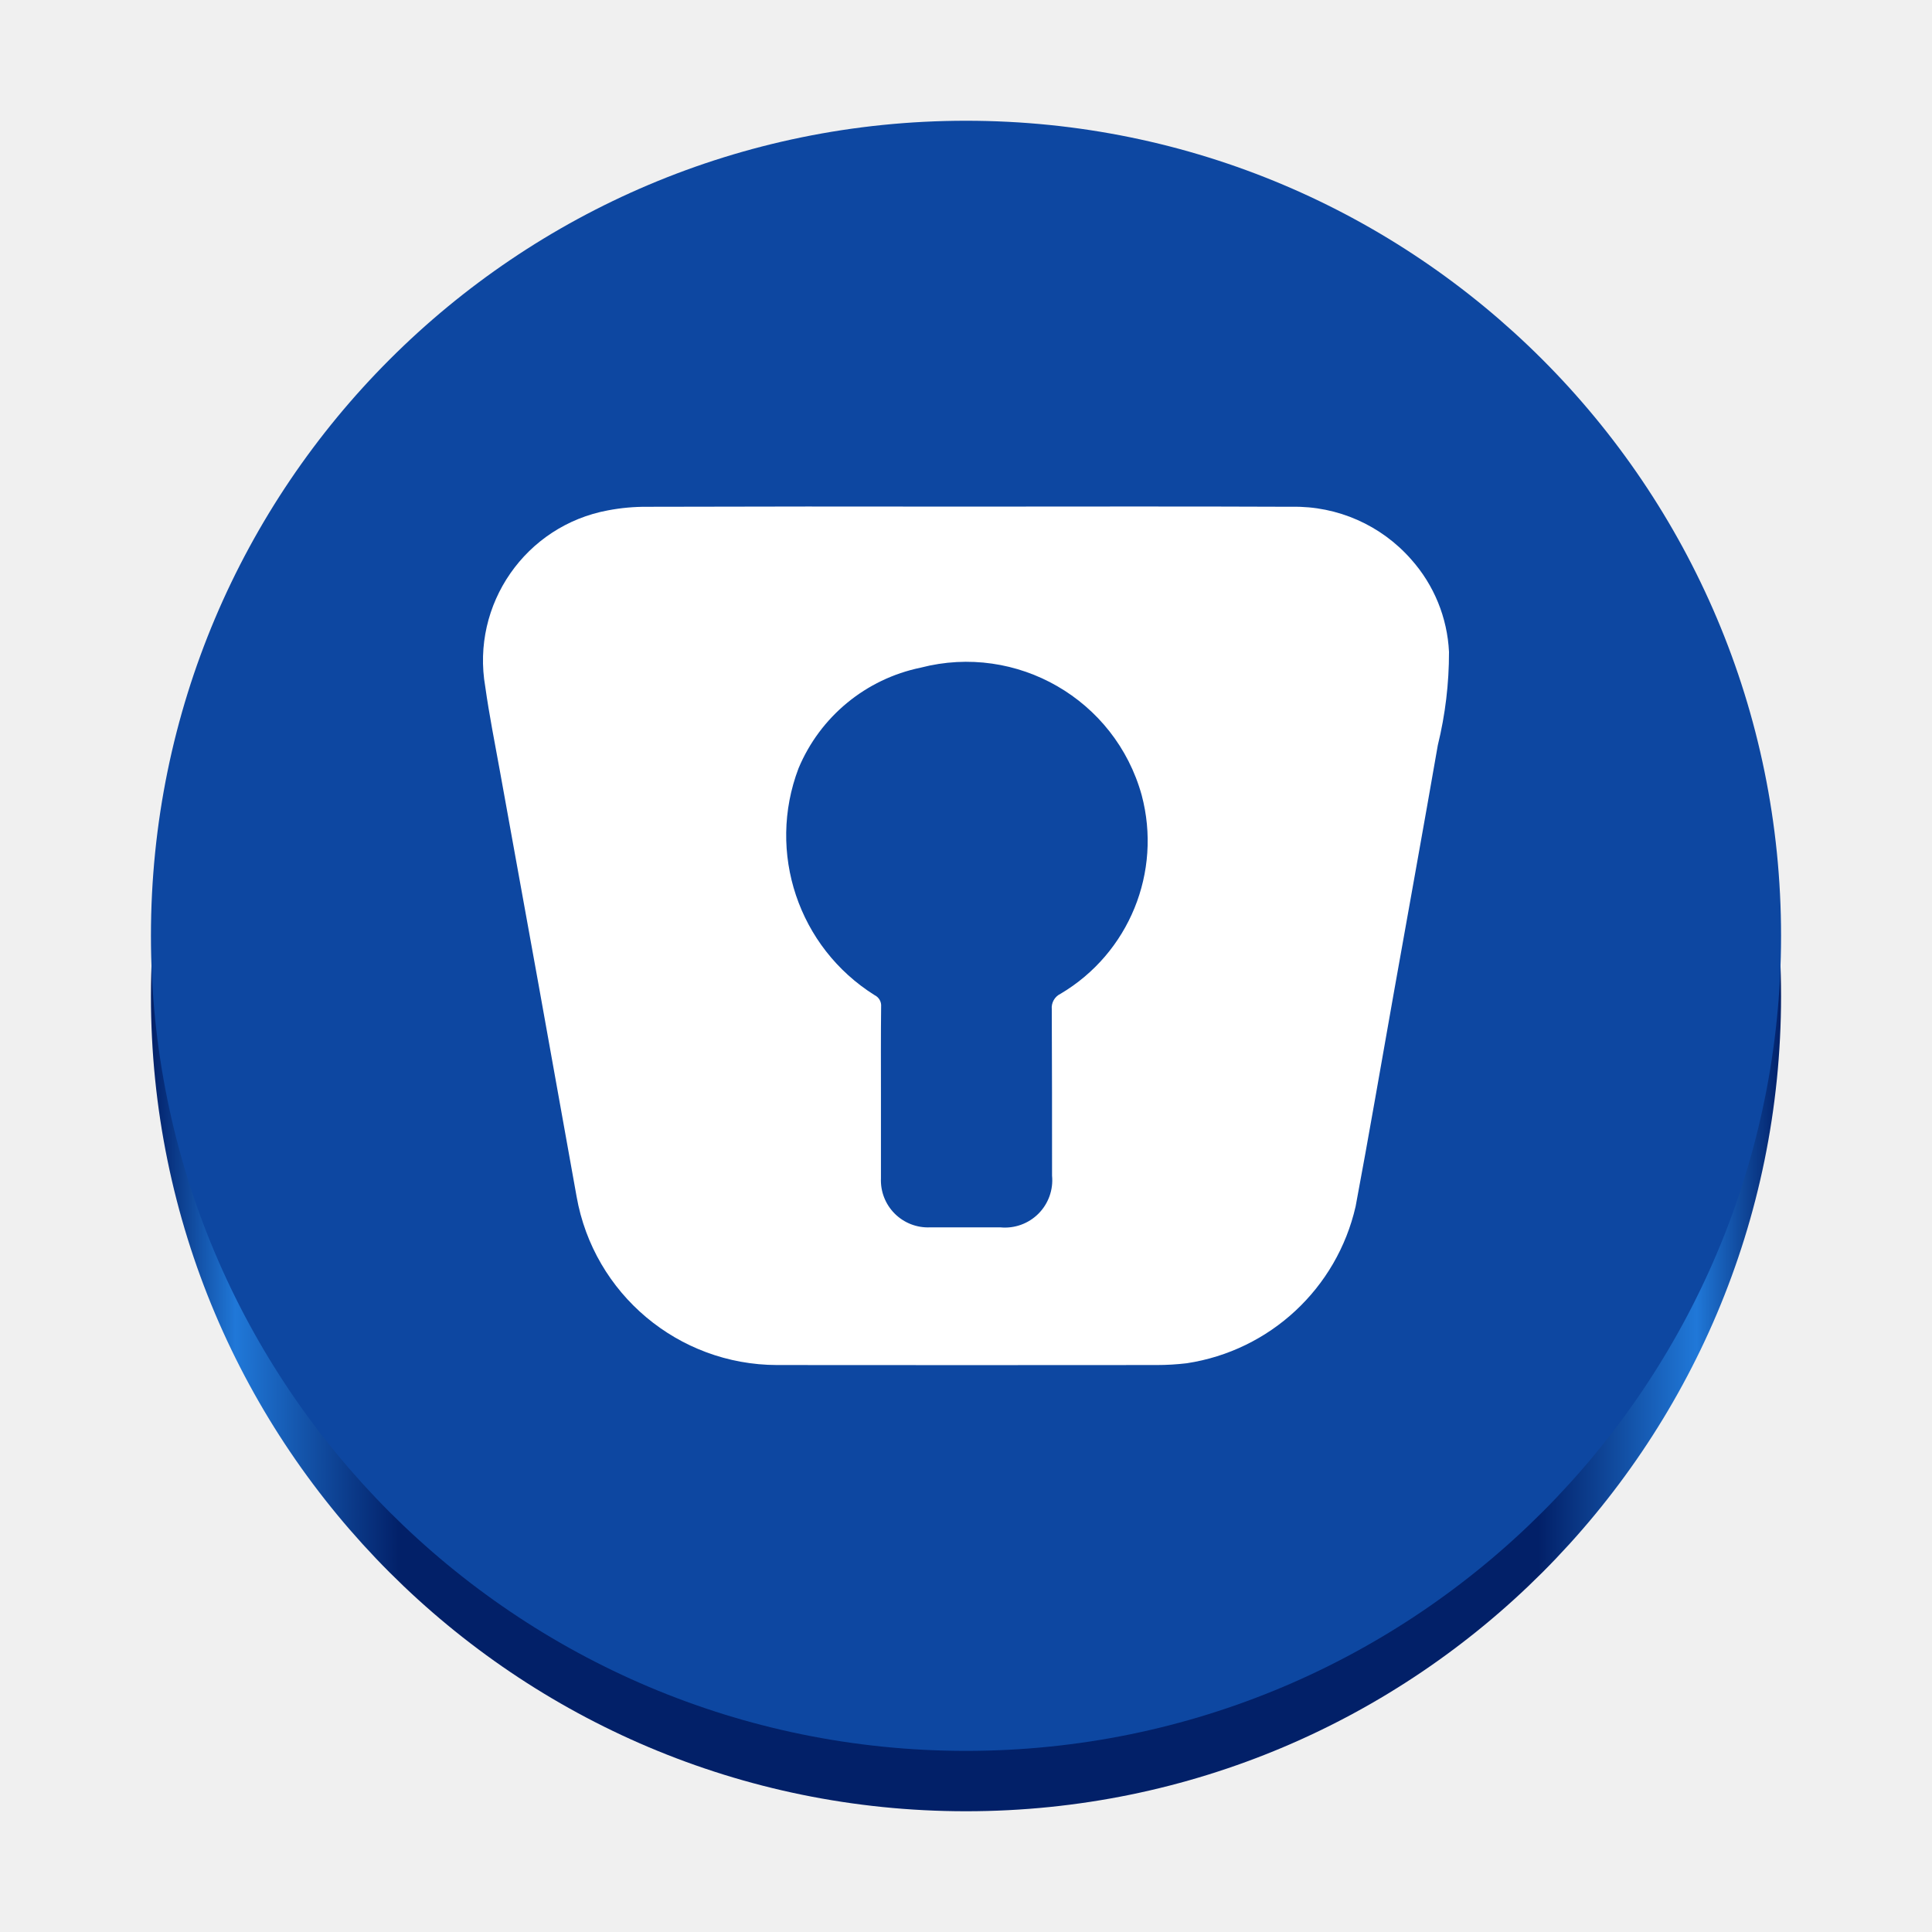
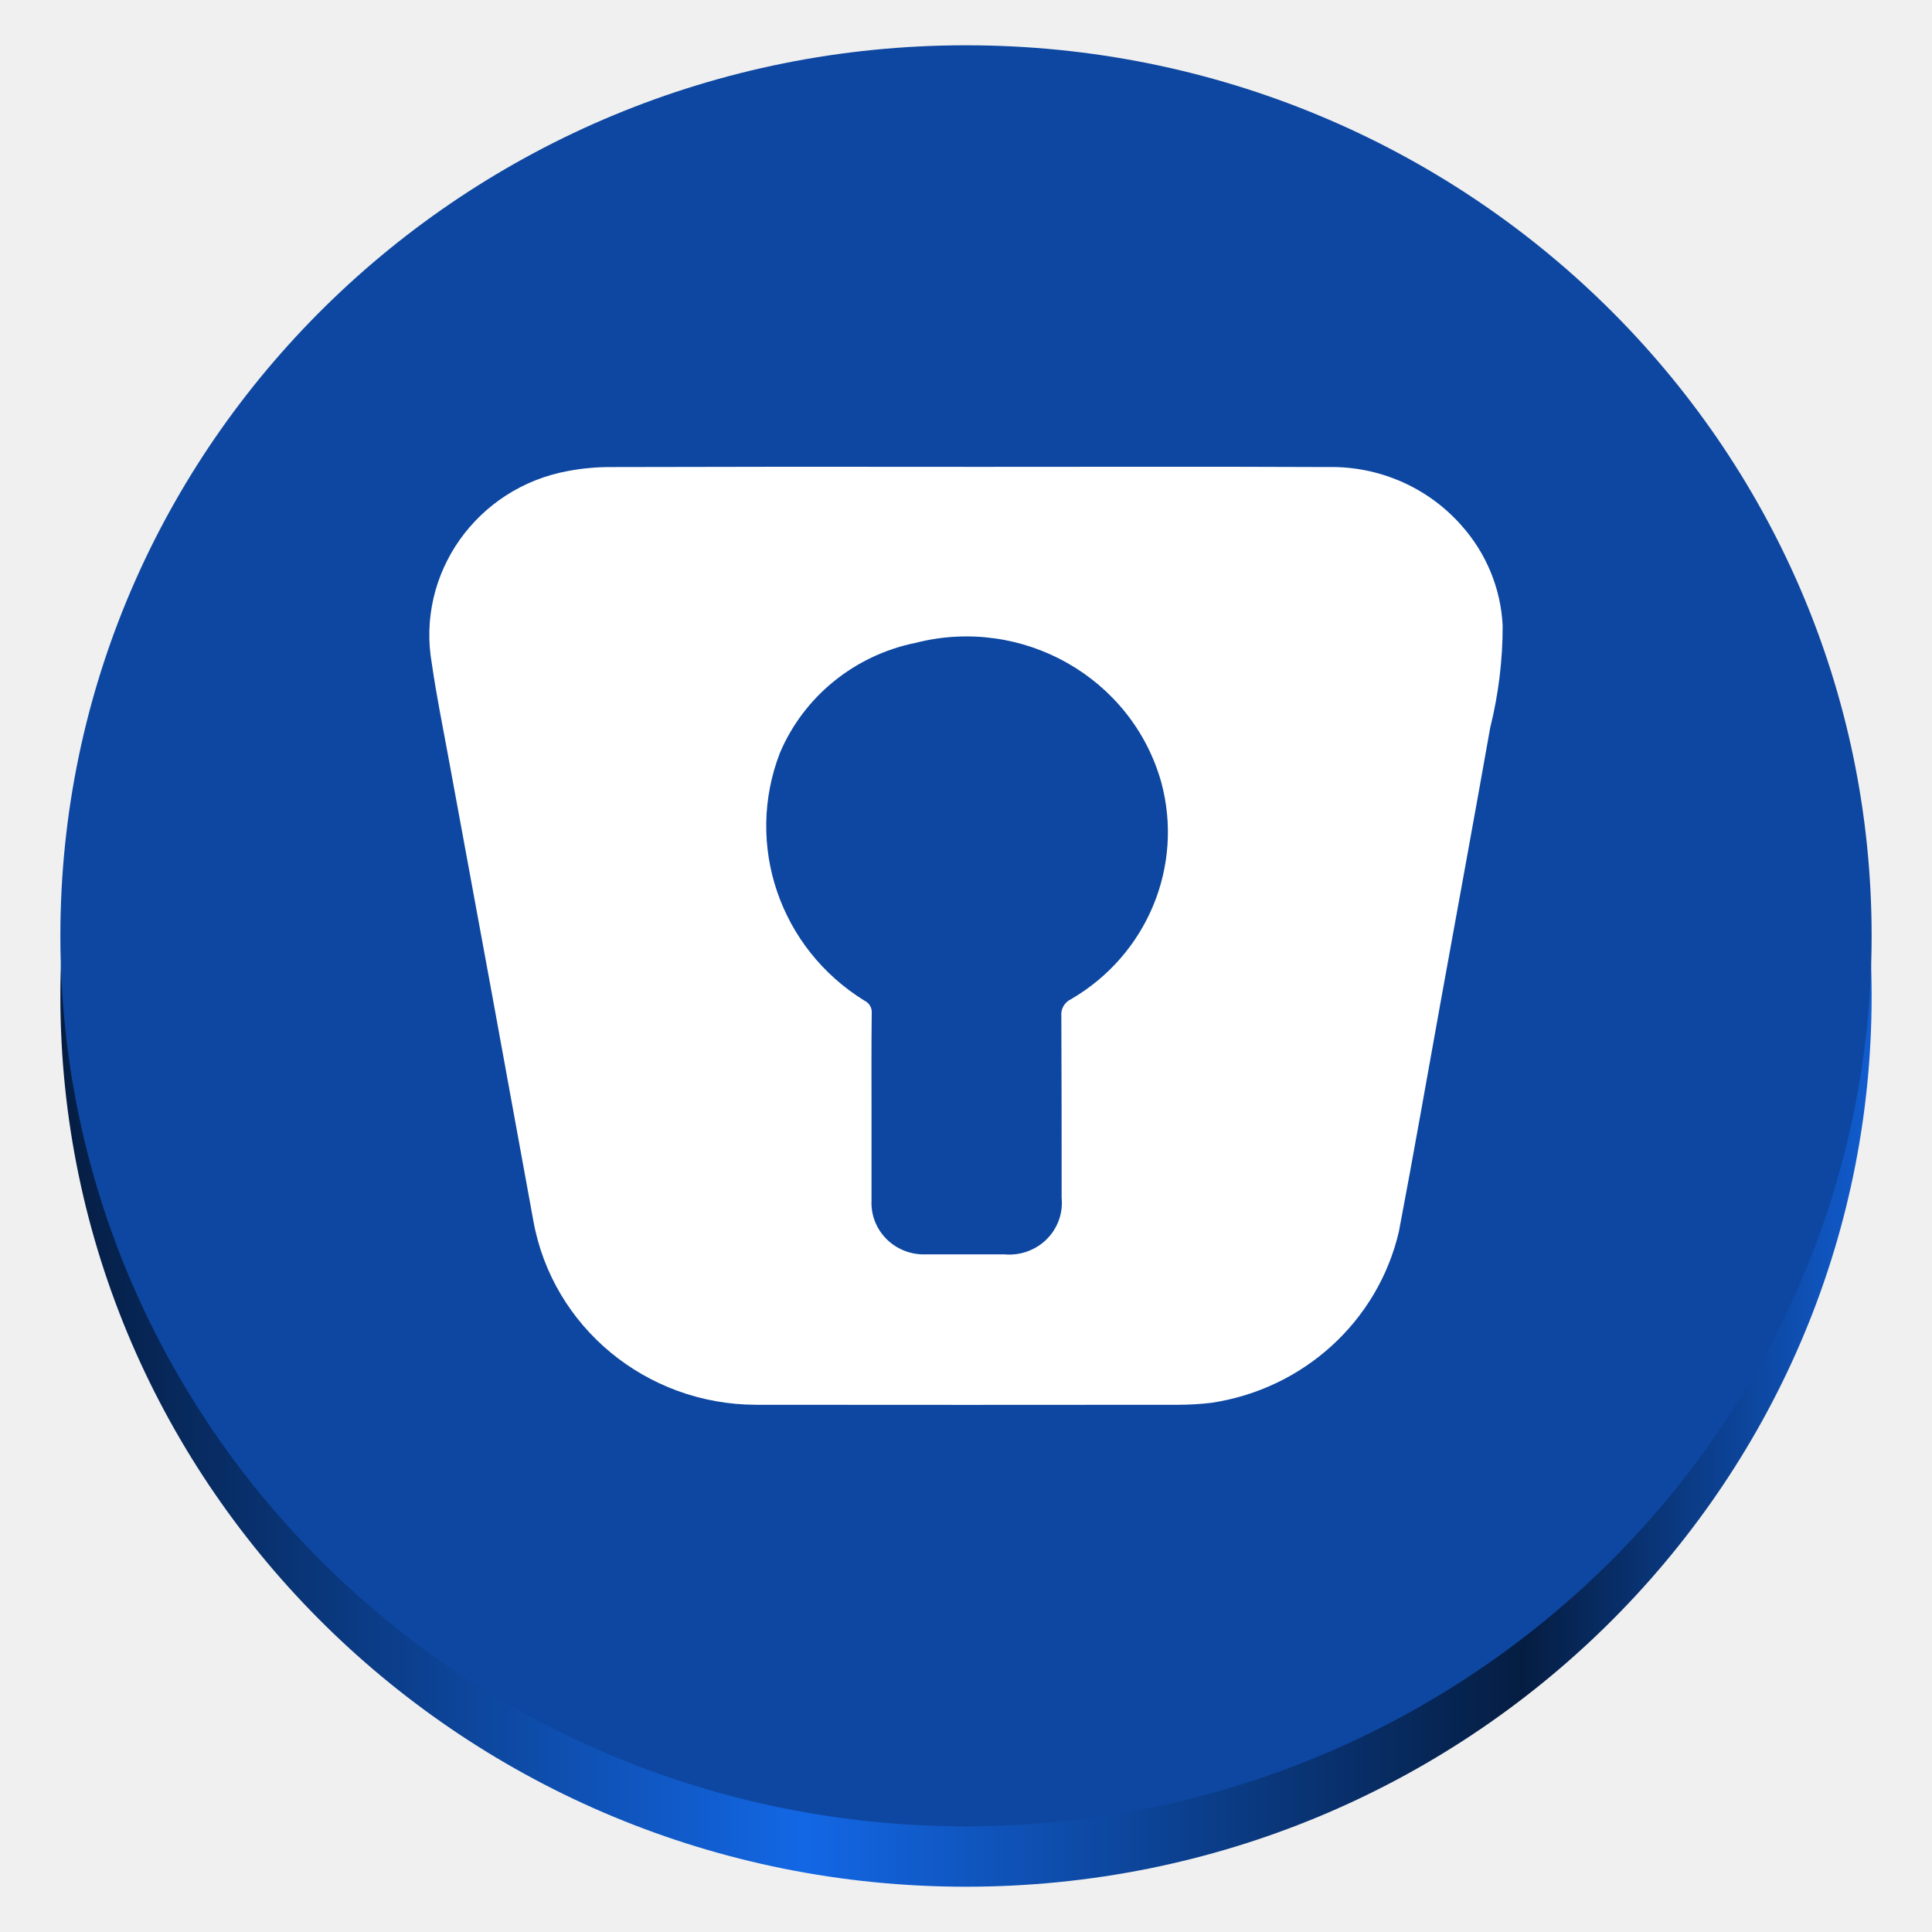
<svg xmlns="http://www.w3.org/2000/svg" xmlns:xlink="http://www.w3.org/1999/xlink" version="1.0" id="Layer_1" x="0px" y="0px" viewBox="0 0 128 128" xml:space="preserve" width="128" height="128">
  <defs id="defs76">
    <linearGradient id="linearGradient1097">
-       <stop style="stop-color:#022068;stop-opacity:1;" offset="0" id="stop1093" />
-       <stop style="stop-color:#2078d8;stop-opacity:1;" offset="0.052" id="stop1101" />
-       <stop style="stop-color:#022068;stop-opacity:1;" offset="0.153" id="stop1103" />
-       <stop style="stop-color:#022068;stop-opacity:1;" offset="0.851" id="stop1105" />
-       <stop style="stop-color:#2078d8;stop-opacity:1;" offset="0.948" id="stop1107" />
-       <stop style="stop-color:#022068;stop-opacity:1;" offset="1" id="stop1095" />
+       <stop style="stop-color:#051d42;stop-opacity:1;" offset="0" id="stop1093" />
+       <stop style="stop-color:#1367e5;stop-opacity:1;" offset="0.411" id="stop1101" />
+       <stop style="stop-color:#051d42;stop-opacity:1;" offset="0.808" id="stop1103" />
+       <stop style="stop-color:#115ccf;stop-opacity:1;" offset="1" id="stop1107" />
    </linearGradient>
-     <linearGradient xlink:href="#linearGradient1097" id="linearGradient1099" x1="10" y1="68" x2="118" y2="68" gradientUnits="userSpaceOnUse" gradientTransform="translate(0,-1.999999)" />
+     <linearGradient xlink:href="#linearGradient1097" id="linearGradient1099" x1="10" y1="68" x2="118" y2="68" gradientUnits="userSpaceOnUse" gradientTransform="matrix(1.111111,0,0,1.092593,-7.111109,-8.296294)" />
  </defs>
  <style type="text/css" id="style2">
	.st0{fill:url(#SVGID_1_);}
	.st1{fill:url(#SVGID_00000062171159965967627490000013605884846004172698_);}
	.st2{fill:url(#SVGID-2_00000085966066984138215510000013018799571900533434_);}
	.st3{clip-path:url(#SVGID_00000023257072852279316340000004281102206337855156_);}
	.st4{fill:url(#SVGID_00000177446033621631838710000001370584907163434138_);}
	.st5{clip-path:url(#SVGID_00000136385553608229244970000014654043435100792964_);}
	.st6{fill:url(#SVGID_00000126306410582640054500000000964390405037519506_);}
	.st7{fill:url(#SVGID_00000109020757643166282930000006684795936706346369_);}
</style>
  <radialGradient id="SVGID_1_" cx="514.5" cy="477.5" r="496.5" gradientTransform="matrix(1,0,0,-1,-18,974)" gradientUnits="userSpaceOnUse">
    <stop offset="0.913" style="stop-color:#000000" id="stop4" />
    <stop offset="1" style="stop-color:#000000;stop-opacity:0" id="stop6" />
  </radialGradient>
  <radialGradient id="SVGID_00000163033830155146975860000008434547654242457221_" cx="512.059" cy="481.879" r="486.273" gradientTransform="matrix(0.1110426,0,0,-0.1110426,7.1351,117.5114)" gradientUnits="userSpaceOnUse">
    <stop offset="0.99" style="stop-color:#FFFFFF" id="stop11" />
    <stop offset="0.995" style="stop-color:#FDFDFD" id="stop13" />
    <stop offset="0.997" style="stop-color:#F6F6F6" id="stop15" />
    <stop offset="0.998" style="stop-color:#EBEBEB" id="stop17" />
    <stop offset="0.999" style="stop-color:#DADADA" id="stop19" />
    <stop offset="1" style="stop-color:#C7C7C7" id="stop21" />
  </radialGradient>
  <radialGradient id="SVGID-2_00000052072577768947982130000002178866272689676469_" cx="512.062" cy="481.879" r="444.122" gradientTransform="matrix(1,0,0,-1,-18,974)" gradientUnits="userSpaceOnUse">
    <stop offset="0.99" style="stop-color:#000000;stop-opacity:0.5" id="stop26" />
    <stop offset="1" style="stop-color:#000000;stop-opacity:0" id="stop28" />
  </radialGradient>
  <radialGradient id="SVGID_00000092427181212153090570000016417065628950216588_" cx="578.89" cy="482.37" r="353.943" gradientTransform="matrix(0.1110426,0,0,-0.1218248,7.1351,118.4563)" gradientUnits="userSpaceOnUse">
    <stop offset="0" style="stop-color:#C2C0C2" id="stop66" />
    <stop offset="1" style="stop-color:#EBEBEB" id="stop68" />
  </radialGradient>
-   <path style="fill:url(#linearGradient1099);fill-opacity:1;stroke:none;stroke-width:0.111" d="M 64,12 C 93.826,12 118,36.174 118,66 118,95.826 93.815,120 64,120 34.185,120 10,95.826 10,66 c 0,-29.826 24.174,-54 54,-54" id="path24-2" />
-   <path style="fill:#0d47a1;fill-opacity:1;stroke-width:0.111" d="M 64,8 C 93.826,8 118,32.174 118,62 118,91.826 93.815,116 64,116 34.185,116 10,91.826 10,62 10,32.174 34.174,8 64,8" id="path24" />
-   <path id="enpass_logo_animate" class="a" d="m 64.06,33.564 c 7.177,0 14.354,-0.021 21.533,0.011 a 10.248,10.248 0 0 1 7.903,3.488 9.926,9.926 0 0 1 2.504,6.129 25.768,25.768 0 0 1 -0.742,6.184 c -0.952,5.477 -1.944,10.944 -2.917,16.414 -0.839,4.71 -1.643,9.428 -2.527,14.135 A 13.561,13.561 0 0 1 78.626,90.319 16.868,16.868 0 0 1 76.646,90.437 q -12.584,0.012 -25.167,0 A 13.509,13.509 0 0 1 38.202,79.281 Q 35.683,65.182 33.121,51.091 C 32.785,49.23 32.414,47.38 32.151,45.506 a 10.122,10.122 0 0 1 8.128,-11.693 13.342,13.342 0 0 1 2.59,-0.237 q 10.596,-0.03 21.192,-0.012 z m -5.695,38.871 v 0 c 0,1.875 0,3.749 0,5.626 a 3.12,3.12 0 0 0 3.255,3.255 c 1.553,0 3.106,0 4.659,0 a 3.136,3.136 0 0 0 3.422,-3.426 c 0,-3.673 0,-7.348 -0.018,-11.022 a 1.027,1.027 0 0 1 0.581,-1.027 11.774,11.774 0 0 0 5.375,-13.163 12.055,12.055 0 0 0 -14.642,-8.444 11.227,11.227 0 0 0 -8.092,6.668 12.495,12.495 0 0 0 5.036,15.027 0.772,0.772 0 0 1 0.436,0.765 c -0.023,1.919 -0.012,3.831 -0.012,5.744 z" style="fill:#ffffff;stroke-width:1.767" />
+   <path style="fill:url(#linearGradient1099);fill-opacity:1;stroke:none;stroke-width:0.122" d="M 64,7 C 97.14,7 124,33.412 124,66 124,98.588 97.128,125 64,125 30.872,125 4,98.588 4,66 4,33.412 30.86,7 64,7" id="path24-2" />
+   <path style="fill:#0d47a1;fill-opacity:1;stroke-width:0.122" d="M 64,3 C 97.14,3 124,29.412 124,62 124,94.588 97.128,121 64,121 30.872,121 4,94.588 4,62 4,29.412 30.86,3 64,3" id="path24" />
+   <path id="enpass_logo_animate" class="a" d="m 64.067,30.931 c 7.974,0 15.949,-0.023 23.925,0.012 a 11.386,11.197 0 0 1 8.781,3.811 11.029,10.845 0 0 1 2.782,6.697 28.631,28.154 0 0 1 -0.825,6.757 c -1.058,5.984 -2.16,11.957 -3.241,17.934 -0.933,5.147 -1.826,10.301 -2.807,15.444 A 15.067,14.816 0 0 1 80.252,92.941 18.743,18.43 0 0 1 78.051,93.07 q -13.982,0.014 -27.964,0 A 15.011,14.76 0 0 1 35.336,80.881 Q 32.536,65.476 29.69,50.081 c -0.373,-2.033 -0.785,-4.054 -1.078,-6.102 a 11.247,11.06 0 0 1 9.031,-12.776 14.824,14.577 0 0 1 2.878,-0.259 q 11.773,-0.033 23.546,-0.014 z m -6.327,42.47 v 0 c 0,2.048 0,4.096 0,6.147 a 3.467,3.409 0 0 0 3.616,3.556 c 1.726,0 3.451,0 5.177,0 a 3.485,3.427 0 0 0 3.803,-3.743 c 0,-4.013 0,-8.029 -0.02,-12.042 a 1.141,1.122 0 0 1 0.646,-1.122 13.083,12.865 0 0 0 5.972,-14.382 13.395,13.172 0 0 0 -16.269,-9.226 12.474,12.266 0 0 0 -8.991,7.286 13.884,13.652 0 0 0 5.595,16.419 0.858,0.844 0 0 1 0.485,0.836 c -0.026,2.096 -0.014,4.185 -0.014,6.276 z" style="fill:#ffffff;stroke-width:1.947" />
</svg>
